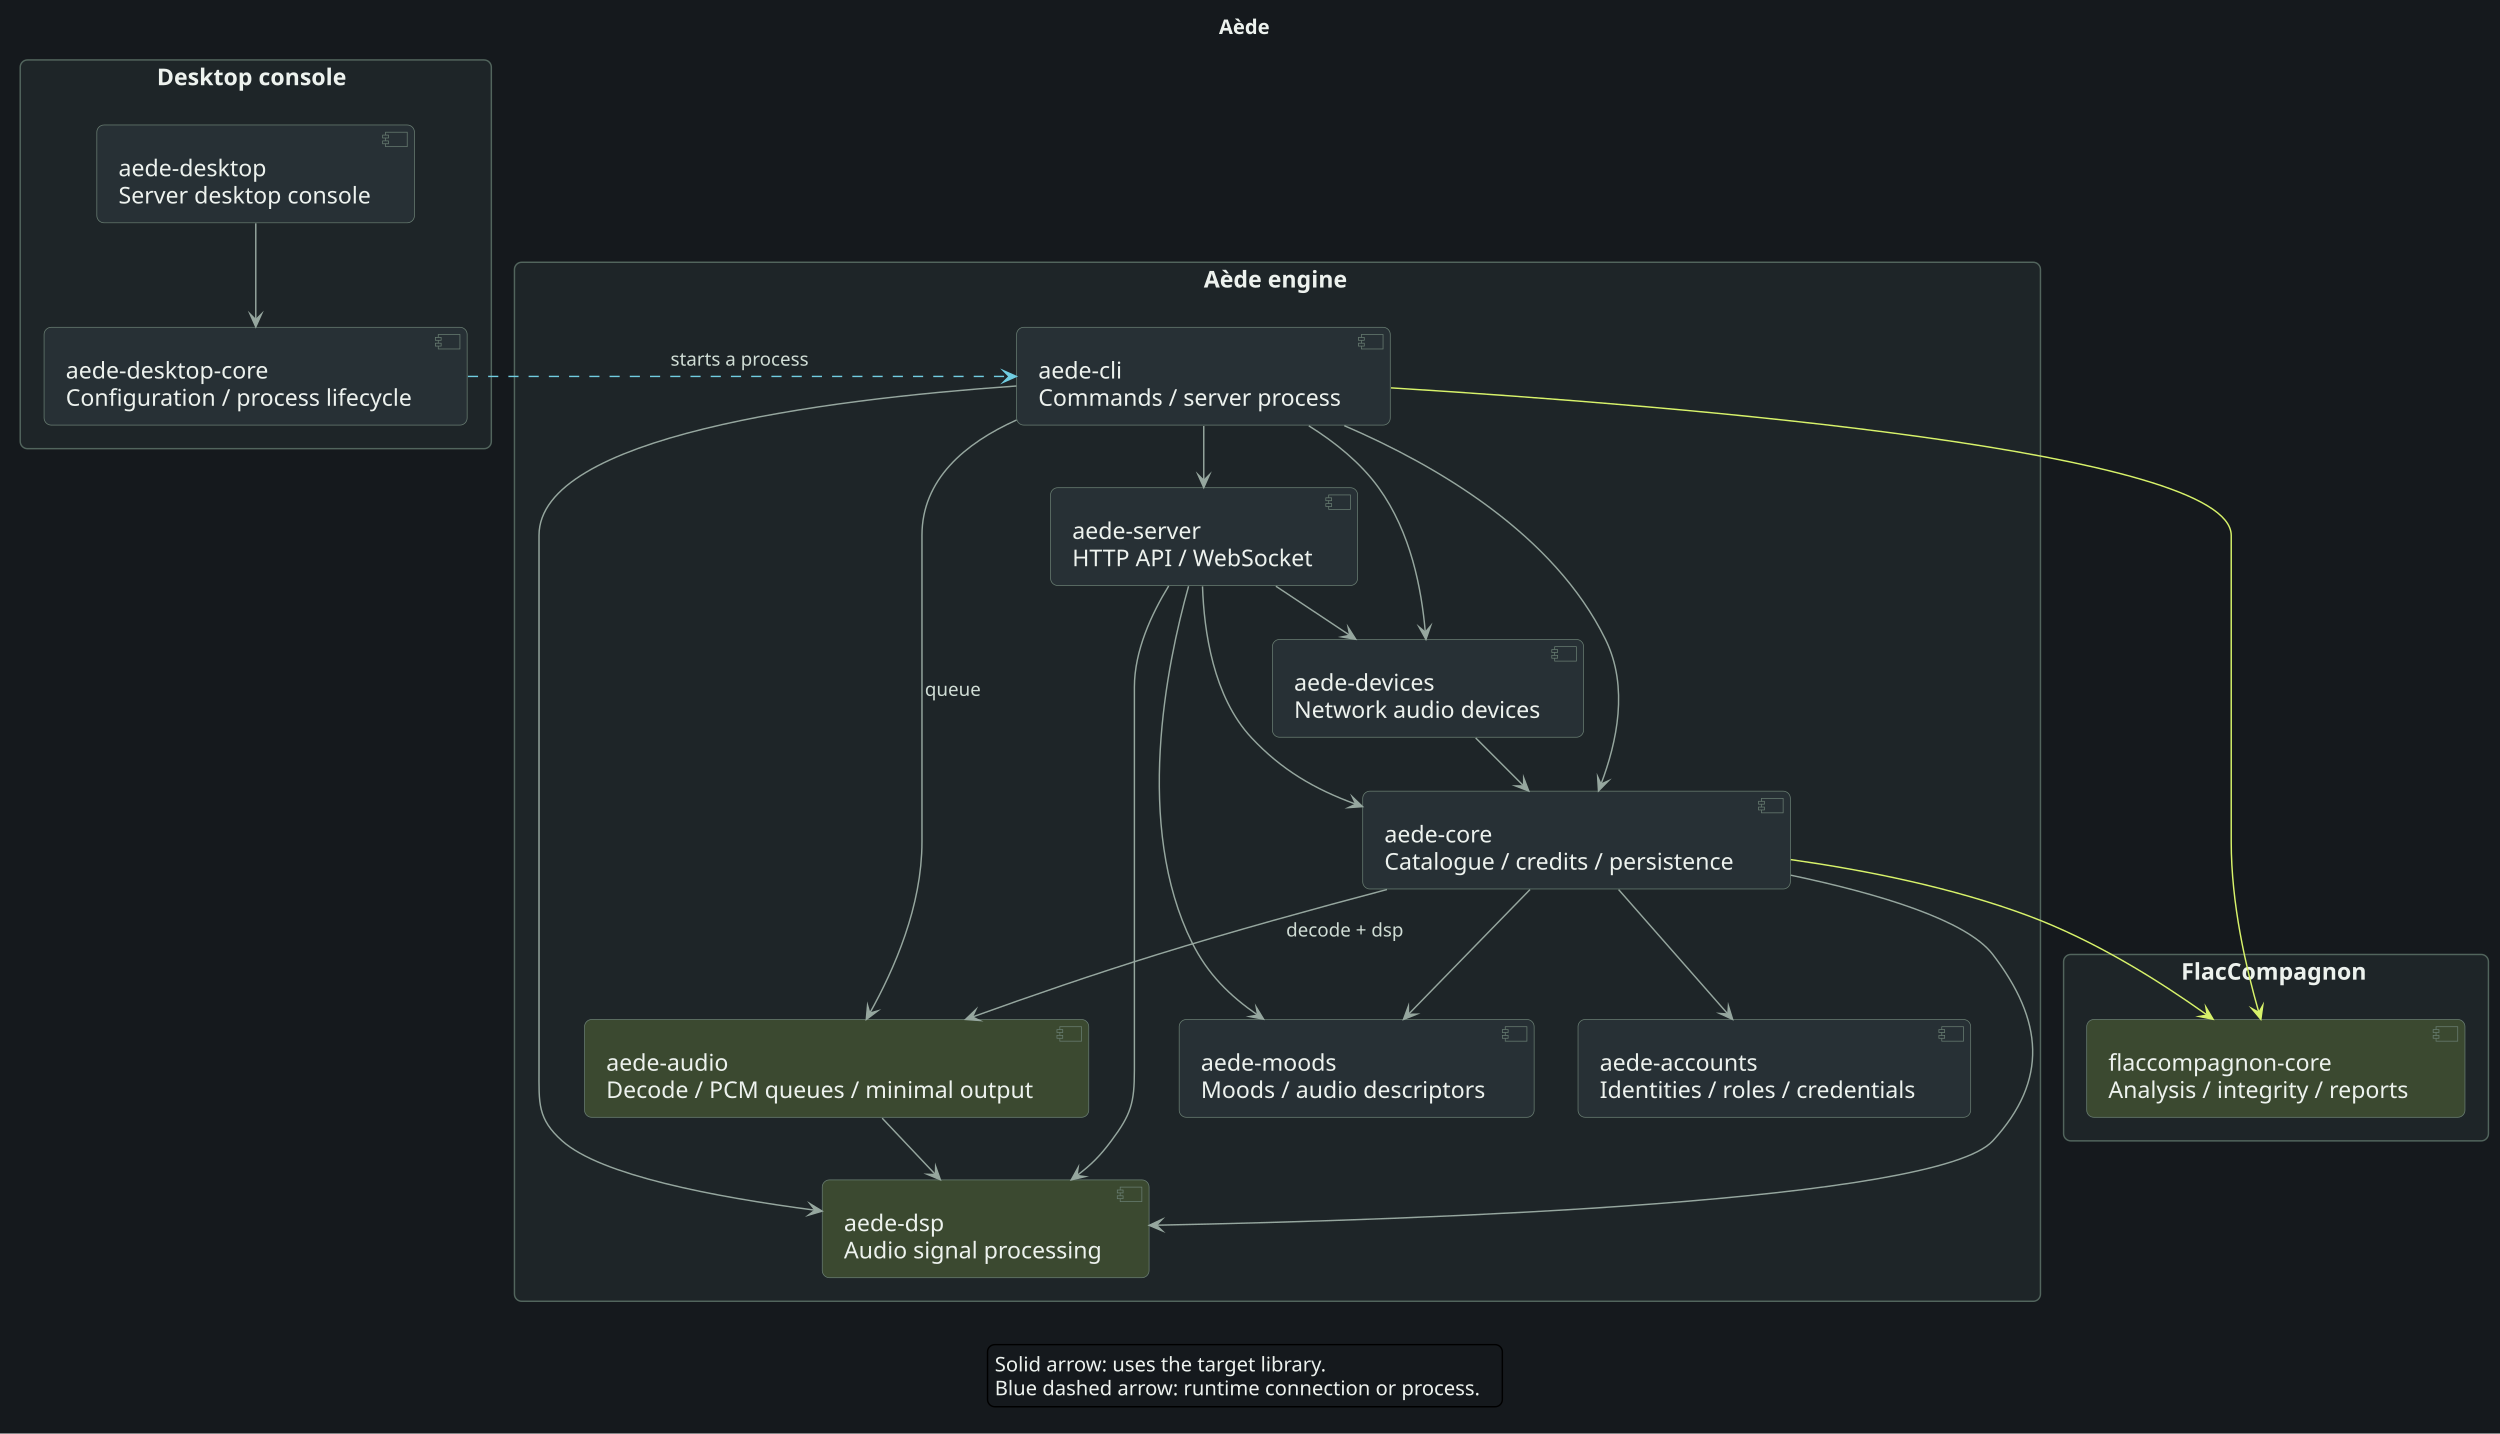
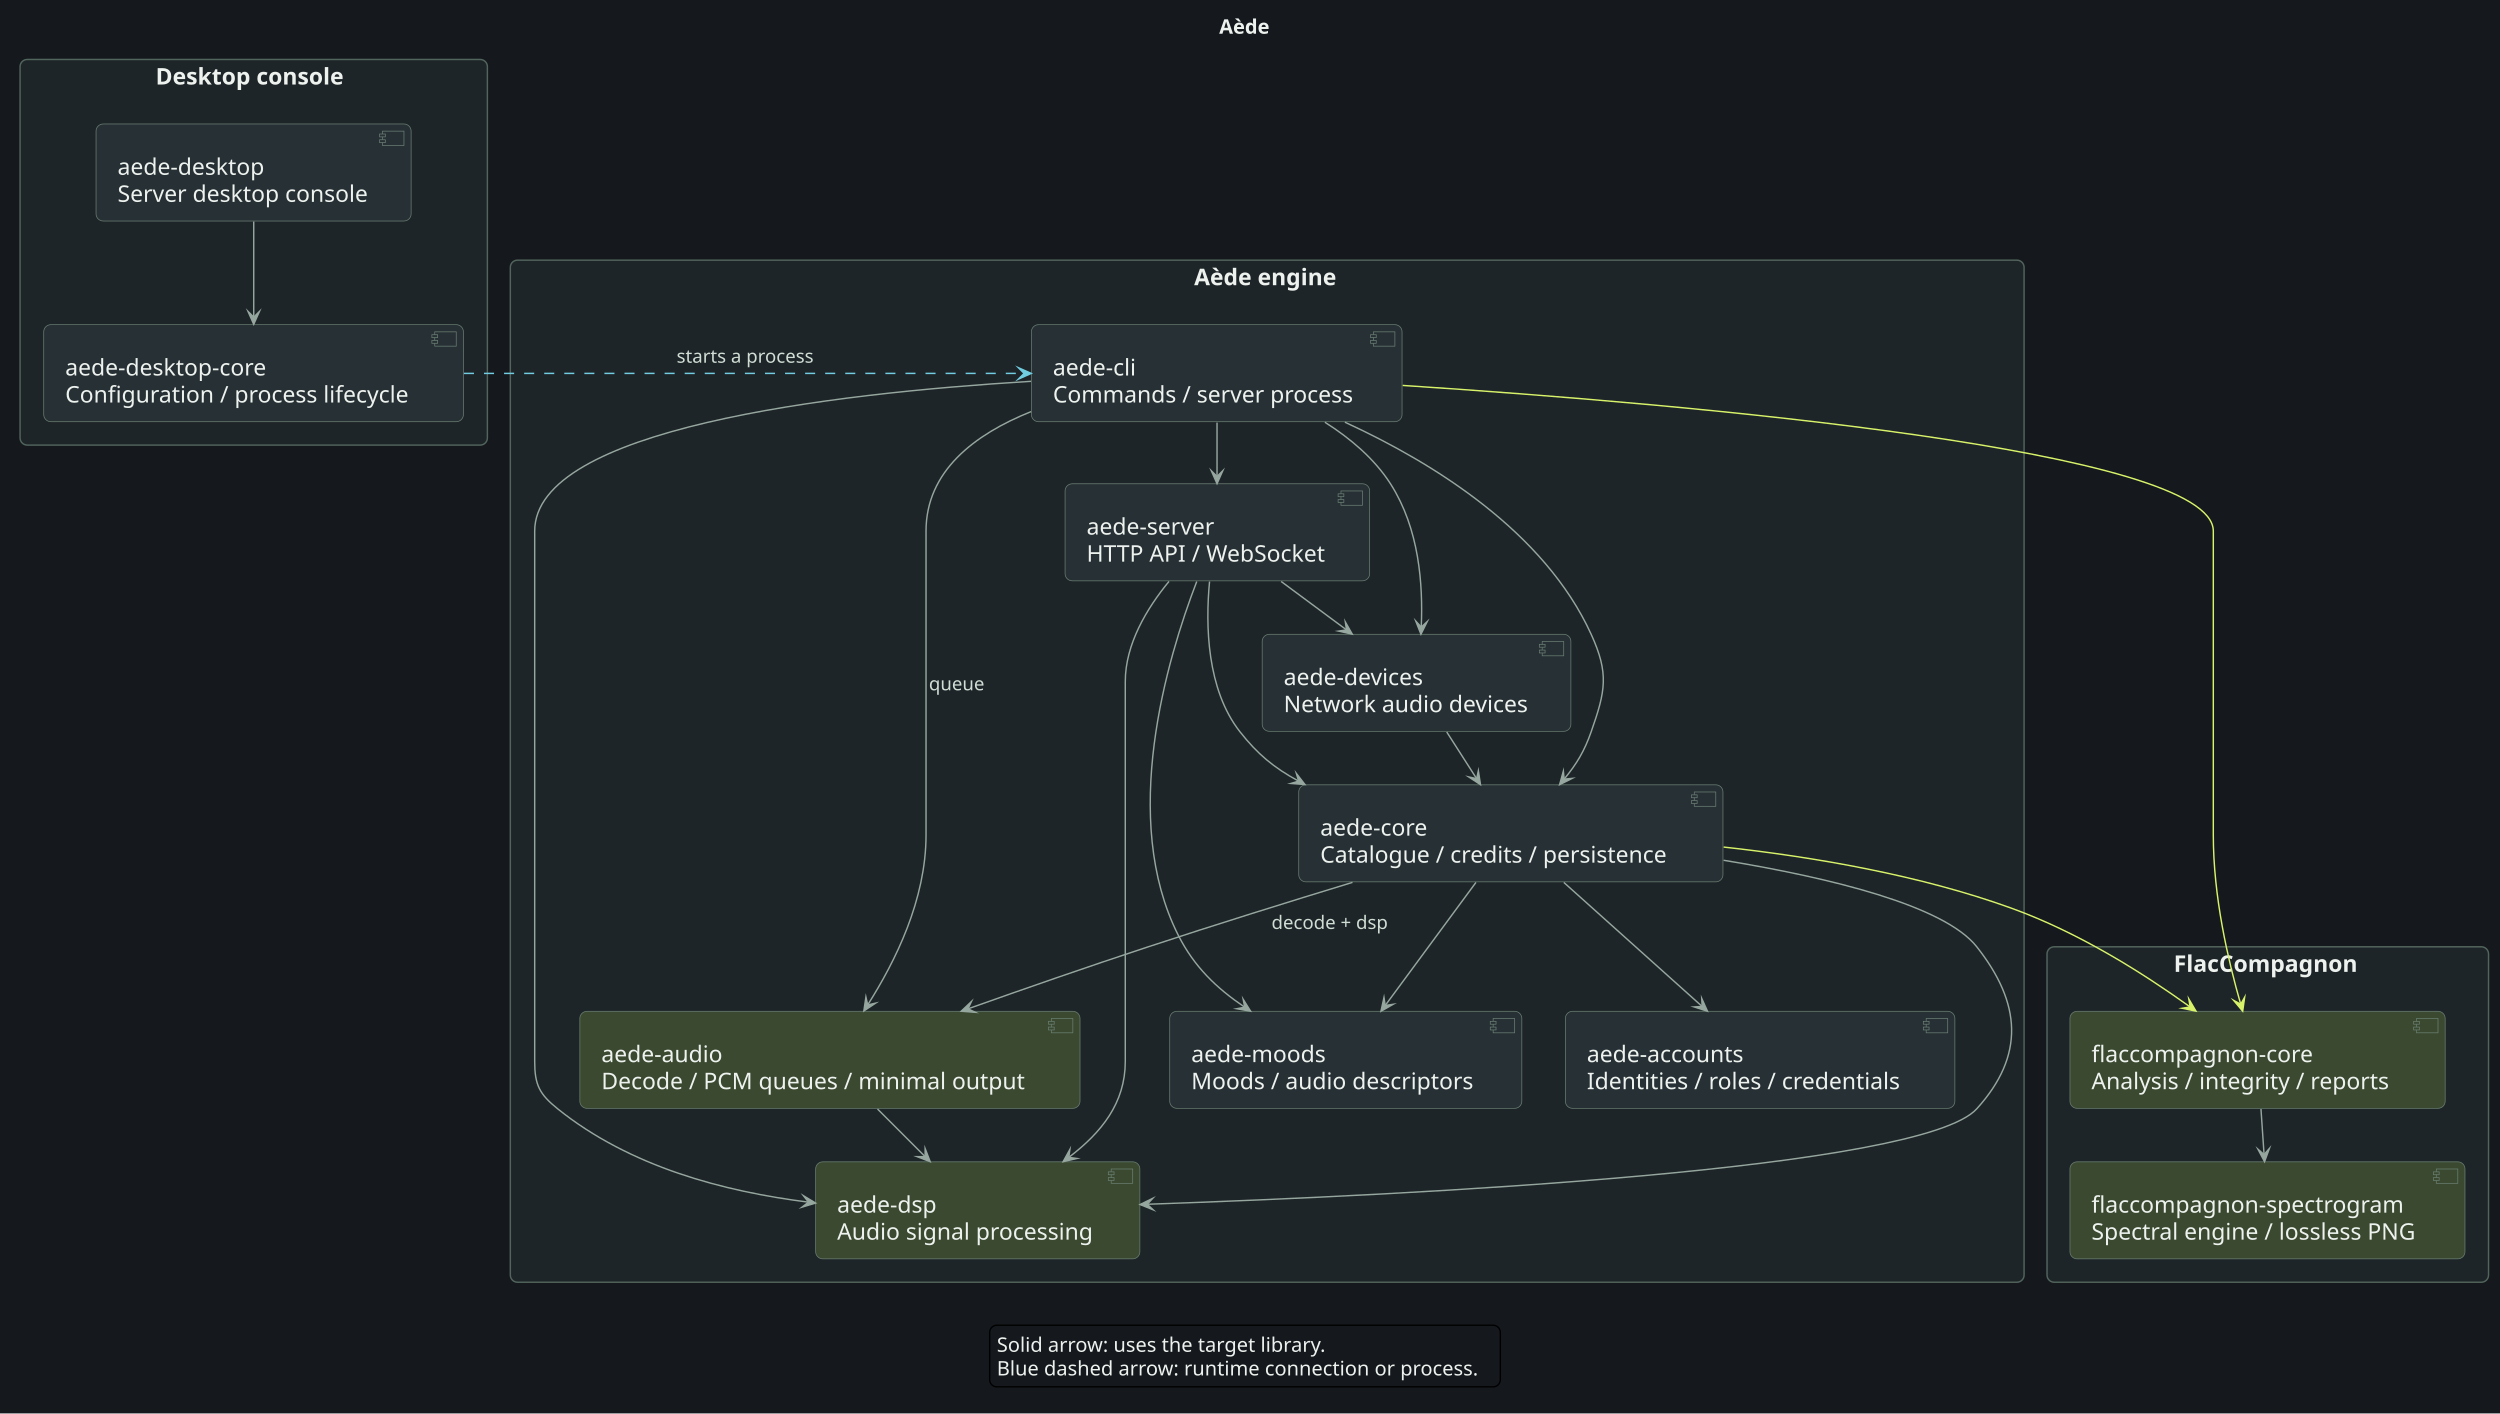
- <svg xmlns="http://www.w3.org/2000/svg" version="1.1" data-diagram-type="DESCRIPTION" style="width:1730px;height:992px;background:#15191D;" width="1730px" height="992px" viewBox="0 0 1730 992" zoomAndPan="magnify" preserveAspectRatio="none" contentStyleType="text/css">
+ <svg xmlns="http://www.w3.org/2000/svg" version="1.1" data-diagram-type="DESCRIPTION" style="width:1744px;height:986px;background:#15191D;" width="1744px" height="986px" viewBox="0 0 1744 986" zoomAndPan="magnify" preserveAspectRatio="none" contentStyleType="text/css">
  <defs />
  <g font-family="sans-serif" lengthAdjust="spacing">
-     <rect x="0" y="0" width="1730" height="992" fill="#15191D" style="stroke:none;" />
+     <rect x="0" y="0" width="1744" height="986" fill="#15191D" style="stroke:none;" />
    <g class="title" data-source-line="24">
-       <text x="843.504" y="23.535" fill="#EDF2EE" font-size="14" textLength="35.991" font-weight="700">Aède</text>
+       <text x="850.504" y="23.535" fill="#EDF2EE" font-size="14" textLength="35.991" font-weight="700">Aède</text>
    </g>
    <g class="cluster" data-qualified-name="Desktop console" id="ent0001" data-source-line="25">
      <rect x="14" y="41.488" width="326" height="269" fill="#1E2528" style="stroke:#52655D;stroke-width:1;" rx="5" ry="5" />
      <text x="108.551" y="58.957" fill="#EDF2EE" font-size="16" textLength="136.898" font-weight="700">Desktop console</text>
    </g>
    <g class="cluster" data-qualified-name="A.de engine" id="ent0004" data-source-line="29">
-       <rect x="356" y="181.488" width="1056" height="719" fill="#1E2528" style="stroke:#52655D;stroke-width:1;" rx="5" ry="5" />
+       <rect x="356" y="181.488" width="1056" height="713" fill="#1E2528" style="stroke:#52655D;stroke-width:1;" rx="5" ry="5" />
      <text x="833.035" y="198.957" fill="#EDF2EE" font-size="16" textLength="101.93" font-weight="700">Aède engine</text>
    </g>
    <g class="cluster" data-qualified-name="FlacCompagnon" id="ent0013" data-source-line="39">
-       <rect x="1428" y="660.488" width="294" height="129" fill="#1E2528" style="stroke:#52655D;stroke-width:1;" rx="5" ry="5" />
-       <text x="1509.379" y="677.957" fill="#EDF2EE" font-size="16" textLength="131.242" font-weight="700">FlacCompagnon</text>
+       <rect x="1428" y="660.488" width="308" height="234" fill="#1E2528" style="stroke:#52655D;stroke-width:1;" rx="5" ry="5" />
+       <text x="1516.379" y="677.957" fill="#EDF2EE" font-size="16" textLength="131.242" font-weight="700">FlacCompagnon</text>
    </g>
    <g class="entity" data-qualified-name="Desktop console.AApp" id="ent0002" data-source-line="26">
      <rect x="67" y="86.488" width="219.797" height="67.688" fill="#273035" style="stroke:#6A7F73;stroke-width:0.5;" rx="5" ry="5" />
      <rect x="266.797" y="91.488" width="15" height="10" fill="#273035" style="stroke:#6A7F73;stroke-width:0.5;" />
      <rect x="264.797" y="93.488" width="4" height="2" fill="#273035" style="stroke:#6A7F73;stroke-width:0.5;" />
      <rect x="264.797" y="97.488" width="4" height="2" fill="#273035" style="stroke:#6A7F73;stroke-width:0.5;" />
      <text x="82" y="121.957" fill="#EDF2EE" font-size="16" textLength="108.367">aede-desktop</text>
      <text x="82" y="140.801" fill="#EDF2EE" font-size="16" textLength="179.797">Server desktop console</text>
    </g>
    <g class="entity" data-qualified-name="Desktop console.AConsole" id="ent0003" data-source-line="27">
      <rect x="30.5" y="226.488" width="292.773" height="67.688" fill="#273035" style="stroke:#6A7F73;stroke-width:0.5;" rx="5" ry="5" />
      <rect x="303.273" y="231.488" width="15" height="10" fill="#273035" style="stroke:#6A7F73;stroke-width:0.5;" />
      <rect x="301.273" y="233.488" width="4" height="2" fill="#273035" style="stroke:#6A7F73;stroke-width:0.5;" />
      <rect x="301.273" y="237.488" width="4" height="2" fill="#273035" style="stroke:#6A7F73;stroke-width:0.5;" />
      <text x="45.5" y="261.957" fill="#EDF2EE" font-size="16" textLength="151.109">aede-desktop-core</text>
      <text x="45.5" y="280.801" fill="#EDF2EE" font-size="16" textLength="252.773">Configuration / process lifecycle</text>
    </g>
    <g class="entity" data-qualified-name="A.de engine.ACli" id="ent0005" data-source-line="30">
-       <rect x="703.5" y="226.488" width="258.57" height="67.688" fill="#273035" style="stroke:#6A7F73;stroke-width:0.5;" rx="5" ry="5" />
-       <rect x="942.07" y="231.488" width="15" height="10" fill="#273035" style="stroke:#6A7F73;stroke-width:0.5;" />
-       <rect x="940.07" y="233.488" width="4" height="2" fill="#273035" style="stroke:#6A7F73;stroke-width:0.5;" />
-       <rect x="940.07" y="237.488" width="4" height="2" fill="#273035" style="stroke:#6A7F73;stroke-width:0.5;" />
-       <text x="718.5" y="261.957" fill="#EDF2EE" font-size="16" textLength="63.438">aede-cli</text>
-       <text x="718.5" y="280.801" fill="#EDF2EE" font-size="16" textLength="218.57">Commands / server process</text>
+       <rect x="719.5" y="226.488" width="258.57" height="67.688" fill="#273035" style="stroke:#6A7F73;stroke-width:0.5;" rx="5" ry="5" />
+       <rect x="958.07" y="231.488" width="15" height="10" fill="#273035" style="stroke:#6A7F73;stroke-width:0.5;" />
+       <rect x="956.07" y="233.488" width="4" height="2" fill="#273035" style="stroke:#6A7F73;stroke-width:0.5;" />
+       <rect x="956.07" y="237.488" width="4" height="2" fill="#273035" style="stroke:#6A7F73;stroke-width:0.5;" />
+       <text x="734.5" y="261.957" fill="#EDF2EE" font-size="16" textLength="63.438">aede-cli</text>
+       <text x="734.5" y="280.801" fill="#EDF2EE" font-size="16" textLength="218.57">Commands / server process</text>
    </g>
    <g class="entity" data-qualified-name="A.de engine.AServer" id="ent0006" data-source-line="31">
-       <rect x="727" y="337.488" width="212.469" height="67.688" fill="#273035" style="stroke:#6A7F73;stroke-width:0.5;" rx="5" ry="5" />
-       <rect x="919.469" y="342.488" width="15" height="10" fill="#273035" style="stroke:#6A7F73;stroke-width:0.5;" />
-       <rect x="917.469" y="344.488" width="4" height="2" fill="#273035" style="stroke:#6A7F73;stroke-width:0.5;" />
-       <rect x="917.469" y="348.488" width="4" height="2" fill="#273035" style="stroke:#6A7F73;stroke-width:0.5;" />
-       <text x="742" y="372.957" fill="#EDF2EE" font-size="16" textLength="93.352">aede-server</text>
-       <text x="742" y="391.801" fill="#EDF2EE" font-size="16" textLength="172.469">HTTP API / WebSocket</text>
+       <rect x="743" y="337.488" width="212.469" height="67.688" fill="#273035" style="stroke:#6A7F73;stroke-width:0.5;" rx="5" ry="5" />
+       <rect x="935.469" y="342.488" width="15" height="10" fill="#273035" style="stroke:#6A7F73;stroke-width:0.5;" />
+       <rect x="933.469" y="344.488" width="4" height="2" fill="#273035" style="stroke:#6A7F73;stroke-width:0.5;" />
+       <rect x="933.469" y="348.488" width="4" height="2" fill="#273035" style="stroke:#6A7F73;stroke-width:0.5;" />
+       <text x="758" y="372.957" fill="#EDF2EE" font-size="16" textLength="93.352">aede-server</text>
+       <text x="758" y="391.801" fill="#EDF2EE" font-size="16" textLength="172.469">HTTP API / WebSocket</text>
    </g>
    <g class="entity" data-qualified-name="A.de engine.ADevices" id="ent0007" data-source-line="32">
      <rect x="880.5" y="442.488" width="215.344" height="67.688" fill="#273035" style="stroke:#6A7F73;stroke-width:0.5;" rx="5" ry="5" />
      <rect x="1075.844" y="447.488" width="15" height="10" fill="#273035" style="stroke:#6A7F73;stroke-width:0.5;" />
      <rect x="1073.844" y="449.488" width="4" height="2" fill="#273035" style="stroke:#6A7F73;stroke-width:0.5;" />
      <rect x="1073.844" y="453.488" width="4" height="2" fill="#273035" style="stroke:#6A7F73;stroke-width:0.5;" />
      <text x="895.5" y="477.957" fill="#EDF2EE" font-size="16" textLength="103.148">aede-devices</text>
      <text x="895.5" y="496.801" fill="#EDF2EE" font-size="16" textLength="175.344">Network audio devices</text>
    </g>
    <g class="entity" data-qualified-name="A.de engine.ACore" id="ent0008" data-source-line="33">
-       <rect x="943" y="547.488" width="295.93" height="67.688" fill="#273035" style="stroke:#6A7F73;stroke-width:0.5;" rx="5" ry="5" />
-       <rect x="1218.93" y="552.488" width="15" height="10" fill="#273035" style="stroke:#6A7F73;stroke-width:0.5;" />
-       <rect x="1216.93" y="554.488" width="4" height="2" fill="#273035" style="stroke:#6A7F73;stroke-width:0.5;" />
-       <rect x="1216.93" y="558.488" width="4" height="2" fill="#273035" style="stroke:#6A7F73;stroke-width:0.5;" />
-       <text x="958" y="582.957" fill="#EDF2EE" font-size="16" textLength="79.477">aede-core</text>
-       <text x="958" y="601.801" fill="#EDF2EE" font-size="16" textLength="255.93">Catalogue / credits / persistence</text>
+       <rect x="906" y="547.488" width="295.93" height="67.688" fill="#273035" style="stroke:#6A7F73;stroke-width:0.5;" rx="5" ry="5" />
+       <rect x="1181.93" y="552.488" width="15" height="10" fill="#273035" style="stroke:#6A7F73;stroke-width:0.5;" />
+       <rect x="1179.93" y="554.488" width="4" height="2" fill="#273035" style="stroke:#6A7F73;stroke-width:0.5;" />
+       <rect x="1179.93" y="558.488" width="4" height="2" fill="#273035" style="stroke:#6A7F73;stroke-width:0.5;" />
+       <text x="921" y="582.957" fill="#EDF2EE" font-size="16" textLength="79.477">aede-core</text>
+       <text x="921" y="601.801" fill="#EDF2EE" font-size="16" textLength="255.93">Catalogue / credits / persistence</text>
    </g>
    <g class="entity" data-qualified-name="A.de engine.AAccounts" id="ent0009" data-source-line="34">
      <rect x="1092" y="705.488" width="271.711" height="67.688" fill="#273035" style="stroke:#6A7F73;stroke-width:0.5;" rx="5" ry="5" />
      <rect x="1343.711" y="710.488" width="15" height="10" fill="#273035" style="stroke:#6A7F73;stroke-width:0.5;" />
      <rect x="1341.711" y="712.488" width="4" height="2" fill="#273035" style="stroke:#6A7F73;stroke-width:0.5;" />
      <rect x="1341.711" y="716.488" width="4" height="2" fill="#273035" style="stroke:#6A7F73;stroke-width:0.5;" />
      <text x="1107" y="740.957" fill="#EDF2EE" font-size="16" textLength="115.047">aede-accounts</text>
      <text x="1107" y="759.801" fill="#EDF2EE" font-size="16" textLength="231.711">Identities / roles / credentials</text>
    </g>
    <g class="entity" data-qualified-name="A.de engine.AMoods" id="ent0010" data-source-line="35">
      <rect x="816" y="705.488" width="245.625" height="67.688" fill="#273035" style="stroke:#6A7F73;stroke-width:0.5;" rx="5" ry="5" />
      <rect x="1041.625" y="710.488" width="15" height="10" fill="#273035" style="stroke:#6A7F73;stroke-width:0.5;" />
      <rect x="1039.625" y="712.488" width="4" height="2" fill="#273035" style="stroke:#6A7F73;stroke-width:0.5;" />
      <rect x="1039.625" y="716.488" width="4" height="2" fill="#273035" style="stroke:#6A7F73;stroke-width:0.5;" />
      <text x="831" y="740.957" fill="#EDF2EE" font-size="16" textLength="98.813">aede-moods</text>
      <text x="831" y="759.801" fill="#EDF2EE" font-size="16" textLength="205.625">Moods / audio descriptors</text>
    </g>
    <g class="entity" data-qualified-name="A.de engine.AAudio" id="ent0011" data-source-line="36">
      <rect x="404.5" y="705.488" width="348.914" height="67.688" fill="#3B4930" style="stroke:#6A7F73;stroke-width:0.5;" rx="5" ry="5" />
      <rect x="733.414" y="710.488" width="15" height="10" fill="#3B4930" style="stroke:#6A7F73;stroke-width:0.5;" />
      <rect x="731.414" y="712.488" width="4" height="2" fill="#3B4930" style="stroke:#6A7F73;stroke-width:0.5;" />
      <rect x="731.414" y="716.488" width="4" height="2" fill="#3B4930" style="stroke:#6A7F73;stroke-width:0.5;" />
      <text x="419.5" y="740.957" fill="#EDF2EE" font-size="16" textLength="89.281">aede-audio</text>
      <text x="419.5" y="759.801" fill="#EDF2EE" font-size="16" textLength="308.914">Decode / PCM queues / minimal output</text>
    </g>
    <g class="entity" data-qualified-name="A.de engine.ADsp" id="ent0012" data-source-line="37">
-       <rect x="569" y="816.488" width="226.164" height="67.688" fill="#3B4930" style="stroke:#6A7F73;stroke-width:0.5;" rx="5" ry="5" />
-       <rect x="775.164" y="821.488" width="15" height="10" fill="#3B4930" style="stroke:#6A7F73;stroke-width:0.5;" />
-       <rect x="773.164" y="823.488" width="4" height="2" fill="#3B4930" style="stroke:#6A7F73;stroke-width:0.5;" />
-       <rect x="773.164" y="827.488" width="4" height="2" fill="#3B4930" style="stroke:#6A7F73;stroke-width:0.5;" />
-       <text x="584" y="851.957" fill="#EDF2EE" font-size="16" textLength="74.289">aede-dsp</text>
-       <text x="584" y="870.801" fill="#EDF2EE" font-size="16" textLength="186.164">Audio signal processing</text>
+       <rect x="569" y="810.488" width="226.164" height="67.688" fill="#3B4930" style="stroke:#6A7F73;stroke-width:0.5;" rx="5" ry="5" />
+       <rect x="775.164" y="815.488" width="15" height="10" fill="#3B4930" style="stroke:#6A7F73;stroke-width:0.5;" />
+       <rect x="773.164" y="817.488" width="4" height="2" fill="#3B4930" style="stroke:#6A7F73;stroke-width:0.5;" />
+       <rect x="773.164" y="821.488" width="4" height="2" fill="#3B4930" style="stroke:#6A7F73;stroke-width:0.5;" />
+       <text x="584" y="845.957" fill="#EDF2EE" font-size="16" textLength="74.289">aede-dsp</text>
+       <text x="584" y="864.801" fill="#EDF2EE" font-size="16" textLength="186.164">Audio signal processing</text>
    </g>
    <g class="entity" data-qualified-name="FlacCompagnon.FCore" id="ent0014" data-source-line="40">
      <rect x="1444" y="705.488" width="261.75" height="67.688" fill="#3B4930" style="stroke:#6A7F73;stroke-width:0.5;" rx="5" ry="5" />
      <rect x="1685.75" y="710.488" width="15" height="10" fill="#3B4930" style="stroke:#6A7F73;stroke-width:0.5;" />
      <rect x="1683.75" y="712.488" width="4" height="2" fill="#3B4930" style="stroke:#6A7F73;stroke-width:0.5;" />
      <rect x="1683.75" y="716.488" width="4" height="2" fill="#3B4930" style="stroke:#6A7F73;stroke-width:0.5;" />
      <text x="1459" y="740.957" fill="#EDF2EE" font-size="16" textLength="161.813">flaccompagnon-core</text>
      <text x="1459" y="759.801" fill="#EDF2EE" font-size="16" textLength="221.75">Analysis / integrity / reports</text>
    </g>
-     <g class="link" data-entity-1="ent0002" data-entity-2="ent0003" id="lnk15" data-link-type="dependency">
+     <g class="entity" data-qualified-name="FlacCompagnon.FSpectrogram" id="ent0015" data-source-line="41">
+       <rect x="1444" y="810.488" width="275.563" height="67.688" fill="#3B4930" style="stroke:#6A7F73;stroke-width:0.5;" rx="5" ry="5" />
+       <rect x="1699.563" y="815.488" width="15" height="10" fill="#3B4930" style="stroke:#6A7F73;stroke-width:0.5;" />
+       <rect x="1697.563" y="817.488" width="4" height="2" fill="#3B4930" style="stroke:#6A7F73;stroke-width:0.5;" />
+       <rect x="1697.563" y="821.488" width="4" height="2" fill="#3B4930" style="stroke:#6A7F73;stroke-width:0.5;" />
+       <text x="1459" y="845.957" fill="#EDF2EE" font-size="16" textLength="226.32">flaccompagnon-spectrogram</text>
+       <text x="1459" y="864.801" fill="#EDF2EE" font-size="16" textLength="235.563">Spectral engine / lossless PNG</text>
+     </g>
+     <g class="link" data-entity-1="ent0002" data-entity-2="ent0003" id="lnk16" data-link-type="dependency">
      <polygon points="177,226.225,181,217.225,177,221.225,173,217.225,177,226.225" fill="#96A79F" style="stroke:#96A79F;stroke-width:1;stroke-linejoin:miter;stroke-miterlimit:10;" />
      <path d="M177,154.543 C177,176.232 177,199.494 177,221.225" style="stroke:#96A79F;stroke-width:1;" fill="none" />
    </g>
-     <g class="link" data-entity-1="ent0005" data-entity-2="ent0006" id="lnk16" data-link-type="dependency">
-       <polygon points="833,337.396,837,328.396,833,332.396,829,328.396,833,337.396" fill="#96A79F" style="stroke:#96A79F;stroke-width:1;stroke-linejoin:miter;stroke-miterlimit:10;" />
-       <path d="M833,294.784 C833,308.307 833,318.894 833,332.396" style="stroke:#96A79F;stroke-width:1;" fill="none" />
-     </g>
-     <g class="link" data-entity-1="ent0005" data-entity-2="ent0008" id="lnk17" data-link-type="dependency">
-       <polygon points="1106.147,547.305,1113.057,540.288,1107.906,542.625,1105.569,537.473,1106.147,547.305" fill="#96A79F" style="stroke:#96A79F;stroke-width:1;stroke-linejoin:miter;stroke-miterlimit:10;" />
-       <path d="M930.262,294.573 C995.352,322.605 1075.383,369.992 1111,442.488 C1127.279,475.623 1118.825,513.572 1107.906,542.625" style="stroke:#96A79F;stroke-width:1;" fill="none" />
-     </g>
-     <g class="link" data-entity-1="ent0005" data-entity-2="ent0007" id="lnk18" data-link-type="dependency">
-       <polygon points="986.76,442.472,989.96,433.157,986.324,437.491,981.99,433.855,986.76,442.472" fill="#96A79F" style="stroke:#96A79F;stroke-width:1;stroke-linejoin:miter;stroke-miterlimit:10;" />
-       <path d="M905.678,294.645 C923.749,305.946 941.504,320.197 954,337.488 C976.401,368.487 983.704,407.557 986.324,437.491" style="stroke:#96A79F;stroke-width:1;" fill="none" />
-     </g>
-     <g class="link" data-entity-1="ent0005" data-entity-2="ent0012" id="lnk19" data-link-type="dependency">
-       <polygon points="568.9,838.1,560.499,832.961,563.943,837.448,559.456,840.893,568.9,838.1" fill="#96A79F" style="stroke:#96A79F;stroke-width:1;stroke-linejoin:miter;stroke-miterlimit:10;" />
-       <path d="M703.334,267.109 C567.292,276.644 373,302.214 373,370.488 C373,370.488 373,370.488 373,740.488 C373,763.398 371.907,774.235 389,789.488 C415.635,813.256 493.227,828.149 563.943,837.448" style="stroke:#96A79F;stroke-width:1;" fill="none" />
-     </g>
-     <g class="link" data-entity-1="ent0005" data-entity-2="ent0011" id="lnk20" data-link-type="dependency">
-       <polygon points="599.47,705.463,607.337,699.537,601.898,701.092,600.343,695.652,599.47,705.463" fill="#96A79F" style="stroke:#96A79F;stroke-width:1;stroke-linejoin:miter;stroke-miterlimit:10;" />
-       <path d="M703.475,290.624 C667.458,306.84 638,331.898 638,370.488 C638,370.488 638,370.488 638,582.488 C638,627.225 618.938,670.412 601.898,701.092" style="stroke:#96A79F;stroke-width:1;" fill="none" />
-       <text x="640" y="481.557" fill="#D0DDD5" font-size="13" textLength="38.803">queue</text>
-     </g>
-     <g class="link" data-entity-1="ent0005" data-entity-2="ent0014" id="lnk21" data-link-type="dependency">
+     <g class="link" data-entity-1="ent0005" data-entity-2="ent0006" id="lnk17" data-link-type="dependency">
+       <polygon points="849,337.396,853,328.396,849,332.396,845,328.396,849,337.396" fill="#96A79F" style="stroke:#96A79F;stroke-width:1;stroke-linejoin:miter;stroke-miterlimit:10;" />
+       <path d="M849,294.784 C849,308.307 849,318.894 849,332.396" style="stroke:#96A79F;stroke-width:1;" fill="none" />
+     </g>
+     <g class="link" data-entity-1="ent0005" data-entity-2="ent0008" id="lnk18" data-link-type="dependency">
+       <polygon points="1087.96,547.39,1096.77,542.987,1091.139,543.531,1090.595,537.9,1087.96,547.39" fill="#96A79F" style="stroke:#96A79F;stroke-width:1;stroke-linejoin:miter;stroke-miterlimit:10;" />
+       <path d="M938.186,294.519 C1000.208,323.015 1077.383,371 1110,442.488 C1122.545,469.984 1120.004,481.97 1110,510.488 C1105.312,523.852 1100.06,532.701 1091.139,543.531" style="stroke:#96A79F;stroke-width:1;" fill="none" />
+     </g>
+     <g class="link" data-entity-1="ent0005" data-entity-2="ent0007" id="lnk19" data-link-type="dependency">
+       <polygon points="991.252,442.433,995.634,433.612,991.466,437.437,987.641,433.27,991.252,442.433" fill="#96A79F" style="stroke:#96A79F;stroke-width:1;stroke-linejoin:miter;stroke-miterlimit:10;" />
+       <path d="M924.242,294.55 C941.866,305.729 958.758,319.943 970,337.488 C990.139,368.919 992.739,407.68 991.466,437.437" style="stroke:#96A79F;stroke-width:1;" fill="none" />
+     </g>
+     <g class="link" data-entity-1="ent0005" data-entity-2="ent0012" id="lnk20" data-link-type="dependency">
+       <polygon points="568.956,839.249,560.526,834.156,563.995,838.624,559.526,842.093,568.956,839.249" fill="#96A79F" style="stroke:#96A79F;stroke-width:1;stroke-linejoin:miter;stroke-miterlimit:10;" />
+       <path d="M719.245,266.009 C578.301,274.55 373,299.222 373,370.488 C373,370.488 373,370.488 373,740.488 C373,756.788 376.294,763.278 389,773.488 C439.552,814.111 504.914,831.179 563.995,838.624" style="stroke:#96A79F;stroke-width:1;" fill="none" />
+     </g>
+     <g class="link" data-entity-1="ent0005" data-entity-2="ent0011" id="lnk21" data-link-type="dependency">
+       <polygon points="602.622,705.249,610.818,699.787,605.298,701.025,604.06,695.505,602.622,705.249" fill="#96A79F" style="stroke:#96A79F;stroke-width:1;stroke-linejoin:miter;stroke-miterlimit:10;" />
+       <path d="M719.288,287.137 C679.503,303.096 646,328.886 646,370.488 C646,370.488 646,370.488 646,582.488 C646,627.733 624.588,670.583 605.298,701.025" style="stroke:#96A79F;stroke-width:1;" fill="none" />
+       <text x="648" y="481.557" fill="#D0DDD5" font-size="13" textLength="38.803">queue</text>
+     </g>
+     <g class="link" data-entity-1="ent0005" data-entity-2="ent0014" id="lnk22" data-link-type="dependency">
      <polygon points="1564.505,705.392,1565.866,695.638,1563.125,700.587,1558.176,697.846,1564.505,705.392" fill="#D8F36A" style="stroke:#D8F36A;stroke-width:1;stroke-linejoin:miter;stroke-miterlimit:10;" />
-       <path d="M962.582,268.404 C1167.658,281.108 1544,312.341 1544,370.488 C1544,370.488 1544,370.488 1544,582.488 C1544,625.564 1554.132,669.264 1563.125,700.587" style="stroke:#D8F36A;stroke-width:1;" fill="none" />
-     </g>
-     <g class="link" data-entity-1="ent0006" data-entity-2="ent0008" id="lnk22" data-link-type="dependency">
-       <polygon points="942.887,558.179,935.79,551.35,938.186,556.474,933.062,558.871,942.887,558.179" fill="#96A79F" style="stroke:#96A79F;stroke-width:1;stroke-linejoin:miter;stroke-miterlimit:10;" />
-       <path d="M832.136,405.767 C833.156,436.738 839.582,482.242 866,510.488 C886.678,532.598 909.502,546.07 938.186,556.474" style="stroke:#96A79F;stroke-width:1;" fill="none" />
-     </g>
-     <g class="link" data-entity-1="ent0006" data-entity-2="ent0007" id="lnk23" data-link-type="dependency">
-       <polygon points="938.197,442.394,932.915,434.081,934.033,439.626,928.488,440.744,938.197,442.394" fill="#96A79F" style="stroke:#96A79F;stroke-width:1;stroke-linejoin:miter;stroke-miterlimit:10;" />
-       <path d="M882.896,405.645 C900.596,417.407 916.341,427.87 934.033,439.626" style="stroke:#96A79F;stroke-width:1;" fill="none" />
-     </g>
-     <g class="link" data-entity-1="ent0006" data-entity-2="ent0010" id="lnk24" data-link-type="dependency">
-       <polygon points="874.409,705.291,869.292,696.875,870.3,702.442,864.734,703.45,874.409,705.291" fill="#96A79F" style="stroke:#96A79F;stroke-width:1;stroke-linejoin:miter;stroke-miterlimit:10;" />
-       <path d="M822.485,405.685 C807.163,460.403 784.661,571.528 825,652.488 C835.78,674.123 850.776,688.904 870.3,702.442" style="stroke:#96A79F;stroke-width:1;" fill="none" />
-     </g>
-     <g class="link" data-entity-1="ent0006" data-entity-2="ent0012" id="lnk25" data-link-type="dependency">
-       <polygon points="741.322,816.454,750.913,814.214,745.31,813.437,746.086,807.834,741.322,816.454" fill="#96A79F" style="stroke:#96A79F;stroke-width:1;stroke-linejoin:miter;stroke-miterlimit:10;" />
-       <path d="M808.719,405.506 C796.813,424.888 785,450.433 785,475.488 C785,475.488 785,475.488 785,740.488 C785,763.398 782.706,771.131 769,789.488 C761.426,799.633 755.602,805.651 745.31,813.437" style="stroke:#96A79F;stroke-width:1;" fill="none" />
-     </g>
-     <g class="link" data-entity-1="ent0007" data-entity-2="ent0008" id="lnk26" data-link-type="dependency">
-       <polygon points="1057.905,547.394,1054.37,538.201,1054.37,543.858,1048.713,543.858,1057.905,547.394" fill="#96A79F" style="stroke:#96A79F;stroke-width:1;stroke-linejoin:miter;stroke-miterlimit:10;" />
-       <path d="M1021.157,510.645 C1032.919,522.407 1042.613,532.101 1054.37,543.858" style="stroke:#96A79F;stroke-width:1;" fill="none" />
-     </g>
-     <g class="link" data-entity-1="ent0008" data-entity-2="ent0009" id="lnk27" data-link-type="dependency">
-       <polygon points="1198.988,705.452,1196.054,696.05,1195.688,701.695,1190.043,701.329,1198.988,705.452" fill="#96A79F" style="stroke:#96A79F;stroke-width:1;stroke-linejoin:miter;stroke-miterlimit:10;" />
-       <path d="M1120.054,615.572 C1143.304,642.046 1172.45,675.234 1195.688,701.695" style="stroke:#96A79F;stroke-width:1;" fill="none" />
-     </g>
-     <g class="link" data-entity-1="ent0008" data-entity-2="ent0010" id="lnk28" data-link-type="dependency">
-       <polygon points="971.189,705.452,980.335,701.798,974.678,701.871,974.605,696.215,971.189,705.452" fill="#96A79F" style="stroke:#96A79F;stroke-width:1;stroke-linejoin:miter;stroke-miterlimit:10;" />
-       <path d="M1058.765,615.572 C1032.97,642.046 1000.461,675.41 974.678,701.871" style="stroke:#96A79F;stroke-width:1;" fill="none" />
-     </g>
-     <g class="link" data-entity-1="ent0008" data-entity-2="ent0012" id="lnk29" data-link-type="dependency">
-       <polygon points="795.239,847.94,804.317,851.759,800.238,847.84,804.157,843.761,795.239,847.94" fill="#96A79F" style="stroke:#96A79F;stroke-width:1;stroke-linejoin:miter;stroke-miterlimit:10;" />
-       <path d="M1239.204,605.631 C1300.16,618.454 1360.781,636.679 1379,660.488 C1413.841,706.021 1417.763,747.245 1379,789.488 C1340.406,831.548 987.599,844.091 800.238,847.84" style="stroke:#96A79F;stroke-width:1;" fill="none" />
-     </g>
-     <g class="link" data-entity-1="ent0008" data-entity-2="ent0011" id="lnk30" data-link-type="dependency">
-       <polygon points="668.145,705.447,677.968,706.165,672.85,703.755,675.26,698.637,668.145,705.447" fill="#96A79F" style="stroke:#96A79F;stroke-width:1;stroke-linejoin:miter;stroke-miterlimit:10;" />
-       <path d="M959.753,615.555 C909.815,628.721 852.546,644.525 801,660.488 C756.904,674.144 713.187,689.25 672.85,703.755" style="stroke:#96A79F;stroke-width:1;" fill="none" />
-       <text x="890" y="648.057" fill="#D0DDD5" font-size="13" textLength="87.045">decode + dsp</text>
-     </g>
-     <g class="link" data-entity-1="ent0008" data-entity-2="ent0014" id="lnk31" data-link-type="dependency">
-       <polygon points="1531.467,705.341,1526.45,696.866,1527.392,702.444,1521.814,703.386,1531.467,705.341" fill="#D8F36A" style="stroke:#D8F36A;stroke-width:1;stroke-linejoin:miter;stroke-miterlimit:10;" />
-       <path d="M1239.252,594.854 C1292.084,602.333 1351.28,614.312 1403,633.488 C1449.909,650.881 1494.005,678.708 1527.392,702.444" style="stroke:#D8F36A;stroke-width:1;" fill="none" />
-     </g>
-     <g class="link" data-entity-1="ent0011" data-entity-2="ent0012" id="lnk32" data-link-type="dependency">
-       <polygon points="650.73,816.396,647.456,807.108,647.296,812.762,641.641,812.602,650.73,816.396" fill="#96A79F" style="stroke:#96A79F;stroke-width:1;stroke-linejoin:miter;stroke-miterlimit:10;" />
-       <path d="M610.463,773.784 C623.242,787.307 634.536,799.26 647.296,812.762" style="stroke:#96A79F;stroke-width:1;" fill="none" />
-     </g>
-     <g class="link" data-entity-1="ent0003" data-entity-2="ent0005" id="lnk33" data-link-type="dependency">
-       <polygon points="703.309,260.488,694.309,256.488,698.309,260.488,694.309,264.488,703.309,260.488" fill="#71CDE1" style="stroke:#71CDE1;stroke-width:1;stroke-linejoin:miter;stroke-miterlimit:10;" />
-       <path d="M323.811,260.488 C437.683,260.488 589.013,260.488 698.309,260.488" style="stroke:#71CDE1;stroke-width:1;stroke-dasharray:7,7;" fill="none" />
-       <text x="464" y="253.057" fill="#D0DDD5" font-size="13" textLength="99.525">starts a process</text>
-     </g>
-     <g class="legend" data-source-line="61">
-       <rect x="683.38" y="930.488" width="356.24" height="42.977" fill="none" style="stroke:#000;stroke-width:1;" rx="5" ry="5" />
-       <text x="688.38" y="949.023" fill="#EDF2EE" font-size="14" textLength="238.984">Solid arrow: uses the target library.</text>
-       <text x="688.38" y="965.512" fill="#EDF2EE" font-size="14" textLength="346.24">Blue dashed arrow: runtime connection or process.</text>
+       <path d="M978.502,268.875 C1179.576,282.104 1544,313.887 1544,370.488 C1544,370.488 1544,370.488 1544,582.488 C1544,625.564 1554.132,669.264 1563.125,700.587" style="stroke:#D8F36A;stroke-width:1;" fill="none" />
+     </g>
+     <g class="link" data-entity-1="ent0006" data-entity-2="ent0008" id="lnk23" data-link-type="dependency">
+       <polygon points="910.336,547.289,904.313,539.496,905.935,544.916,900.516,546.538,910.336,547.289" fill="#96A79F" style="stroke:#96A79F;stroke-width:1;stroke-linejoin:miter;stroke-miterlimit:10;" />
+       <path d="M843.779,405.663 C840.903,436.126 841.76,480.898 865,510.488 C877.103,525.899 888.554,535.543 905.935,544.916" style="stroke:#96A79F;stroke-width:1;" fill="none" />
+     </g>
+     <g class="link" data-entity-1="ent0006" data-entity-2="ent0007" id="lnk24" data-link-type="dependency">
+       <polygon points="943.338,442.394,938.489,433.821,939.321,439.417,933.726,440.249,943.338,442.394" fill="#96A79F" style="stroke:#96A79F;stroke-width:1;stroke-linejoin:miter;stroke-miterlimit:10;" />
+       <path d="M893.746,405.645 C909.618,417.407 923.455,427.66 939.321,439.417" style="stroke:#96A79F;stroke-width:1;" fill="none" />
+     </g>
+     <g class="link" data-entity-1="ent0006" data-entity-2="ent0010" id="lnk25" data-link-type="dependency">
+       <polygon points="872.441,705.423,867.229,697.066,868.3,702.621,862.746,703.692,872.441,705.423" fill="#96A79F" style="stroke:#96A79F;stroke-width:1;stroke-linejoin:miter;stroke-miterlimit:10;" />
+       <path d="M834.848,405.665 C813.823,460.354 780.986,571.439 822,652.488 C833.041,674.307 848.372,689.136 868.3,702.621" style="stroke:#96A79F;stroke-width:1;" fill="none" />
+     </g>
+     <g class="link" data-entity-1="ent0006" data-entity-2="ent0012" id="lnk26" data-link-type="dependency">
+       <polygon points="741.617,810.41,751.203,808.15,745.598,807.385,746.363,801.78,741.617,810.41" fill="#96A79F" style="stroke:#96A79F;stroke-width:1;stroke-linejoin:miter;stroke-miterlimit:10;" />
+       <path d="M815.5,405.58 C800.016,424.401 785,449.383 785,475.488 C785,475.488 785,475.488 785,740.488 C785,769.444 768.376,790.078 745.598,807.385" style="stroke:#96A79F;stroke-width:1;" fill="none" />
+     </g>
+     <g class="link" data-entity-1="ent0007" data-entity-2="ent0008" id="lnk27" data-link-type="dependency">
+       <polygon points="1032.794,547.394,1031.306,537.658,1030.096,543.184,1024.57,541.974,1032.794,547.394" fill="#96A79F" style="stroke:#96A79F;stroke-width:1;stroke-linejoin:miter;stroke-miterlimit:10;" />
+       <path d="M1009.246,510.645 C1016.783,522.407 1022.563,531.427 1030.096,543.184" style="stroke:#96A79F;stroke-width:1;" fill="none" />
+     </g>
+     <g class="link" data-entity-1="ent0008" data-entity-2="ent0009" id="lnk28" data-link-type="dependency">
+       <polygon points="1191.152,705.452,1187.121,696.466,1187.429,702.115,1181.781,702.423,1191.152,705.452" fill="#96A79F" style="stroke:#96A79F;stroke-width:1;stroke-linejoin:miter;stroke-miterlimit:10;" />
+       <path d="M1090.901,615.572 C1120.429,642.046 1157.915,675.654 1187.429,702.115" style="stroke:#96A79F;stroke-width:1;" fill="none" />
+     </g>
+     <g class="link" data-entity-1="ent0008" data-entity-2="ent0010" id="lnk29" data-link-type="dependency">
+       <polygon points="963.353,705.452,971.913,700.582,966.32,701.428,965.474,695.835,963.353,705.452" fill="#96A79F" style="stroke:#96A79F;stroke-width:1;stroke-linejoin:miter;stroke-miterlimit:10;" />
+       <path d="M1029.611,615.572 C1010.096,642.046 985.827,674.967 966.32,701.428" style="stroke:#96A79F;stroke-width:1;" fill="none" />
+     </g>
+     <g class="link" data-entity-1="ent0008" data-entity-2="ent0012" id="lnk30" data-link-type="dependency">
+       <polygon points="795.292,840.268,804.425,843.953,800.289,840.094,804.147,835.958,795.292,840.268" fill="#96A79F" style="stroke:#96A79F;stroke-width:1;stroke-linejoin:miter;stroke-miterlimit:10;" />
+       <path d="M1202.356,600.121 C1276.969,612.36 1356.322,631.724 1379,660.488 C1410.094,699.927 1412.691,736.244 1379,773.488 C1340.655,815.877 987.729,833.585 800.289,840.094" style="stroke:#96A79F;stroke-width:1;" fill="none" />
+     </g>
+     <g class="link" data-entity-1="ent0008" data-entity-2="ent0011" id="lnk31" data-link-type="dependency">
+       <polygon points="670.535,705.429,680.355,706.185,675.247,703.755,677.677,698.647,670.535,705.429" fill="#96A79F" style="stroke:#96A79F;stroke-width:1;stroke-linejoin:miter;stroke-miterlimit:10;" />
+       <path d="M943.492,615.541 C899.085,629.087 847.49,645.161 801,660.488 C757.935,674.686 715.19,689.562 675.247,703.755" style="stroke:#96A79F;stroke-width:1;" fill="none" />
+       <text x="887" y="648.057" fill="#D0DDD5" font-size="13" textLength="87.045">decode + dsp</text>
+     </g>
+     <g class="link" data-entity-1="ent0008" data-entity-2="ent0014" id="lnk32" data-link-type="dependency">
+       <polygon points="1531.901,705.358,1526.913,696.866,1527.836,702.447,1522.255,703.37,1531.901,705.358" fill="#D8F36A" style="stroke:#D8F36A;stroke-width:1;stroke-linejoin:miter;stroke-miterlimit:10;" />
+       <path d="M1202.39,590.911 C1265.636,597.859 1339.36,610.503 1403,633.488 C1450.219,650.542 1494.481,678.558 1527.836,702.447" style="stroke:#D8F36A;stroke-width:1;" fill="none" />
+     </g>
+     <g class="link" data-entity-1="ent0014" data-entity-2="ent0015" id="lnk33" data-link-type="dependency">
+       <polygon points="1579.751,810.394,1583.131,801.143,1579.412,805.405,1575.15,801.686,1579.751,810.394" fill="#96A79F" style="stroke:#96A79F;stroke-width:1;stroke-linejoin:miter;stroke-miterlimit:10;" />
+       <path d="M1577.253,773.645 C1578.053,785.407 1578.613,793.648 1579.412,805.405" style="stroke:#96A79F;stroke-width:1;" fill="none" />
+     </g>
+     <g class="link" data-entity-1="ent0011" data-entity-2="ent0012" id="lnk34" data-link-type="dependency">
+       <polygon points="648.905,810.394,645.37,801.201,645.37,806.858,639.713,806.858,648.905,810.394" fill="#96A79F" style="stroke:#96A79F;stroke-width:1;stroke-linejoin:miter;stroke-miterlimit:10;" />
+       <path d="M612.157,773.645 C623.919,785.407 633.613,795.101 645.37,806.858" style="stroke:#96A79F;stroke-width:1;" fill="none" />
+     </g>
+     <g class="link" data-entity-1="ent0003" data-entity-2="ent0005" id="lnk35" data-link-type="dependency">
+       <polygon points="719.412,260.488,710.412,256.488,714.412,260.488,710.412,264.488,719.412,260.488" fill="#71CDE1" style="stroke:#71CDE1;stroke-width:1;stroke-linejoin:miter;stroke-miterlimit:10;" />
+       <path d="M323.643,260.488 C441.72,260.488 601.121,260.488 714.412,260.488" style="stroke:#71CDE1;stroke-width:1;stroke-dasharray:7,7;" fill="none" />
+       <text x="472" y="253.057" fill="#D0DDD5" font-size="13" textLength="99.525">starts a process</text>
+     </g>
+     <g class="legend" data-source-line="63">
+       <rect x="690.38" y="924.488" width="356.24" height="42.977" fill="none" style="stroke:#000;stroke-width:1;" rx="5" ry="5" />
+       <text x="695.38" y="943.023" fill="#EDF2EE" font-size="14" textLength="238.984">Solid arrow: uses the target library.</text>
+       <text x="695.38" y="959.512" fill="#EDF2EE" font-size="14" textLength="346.24">Blue dashed arrow: runtime connection or process.</text>
    </g>
  </g>
</svg>
